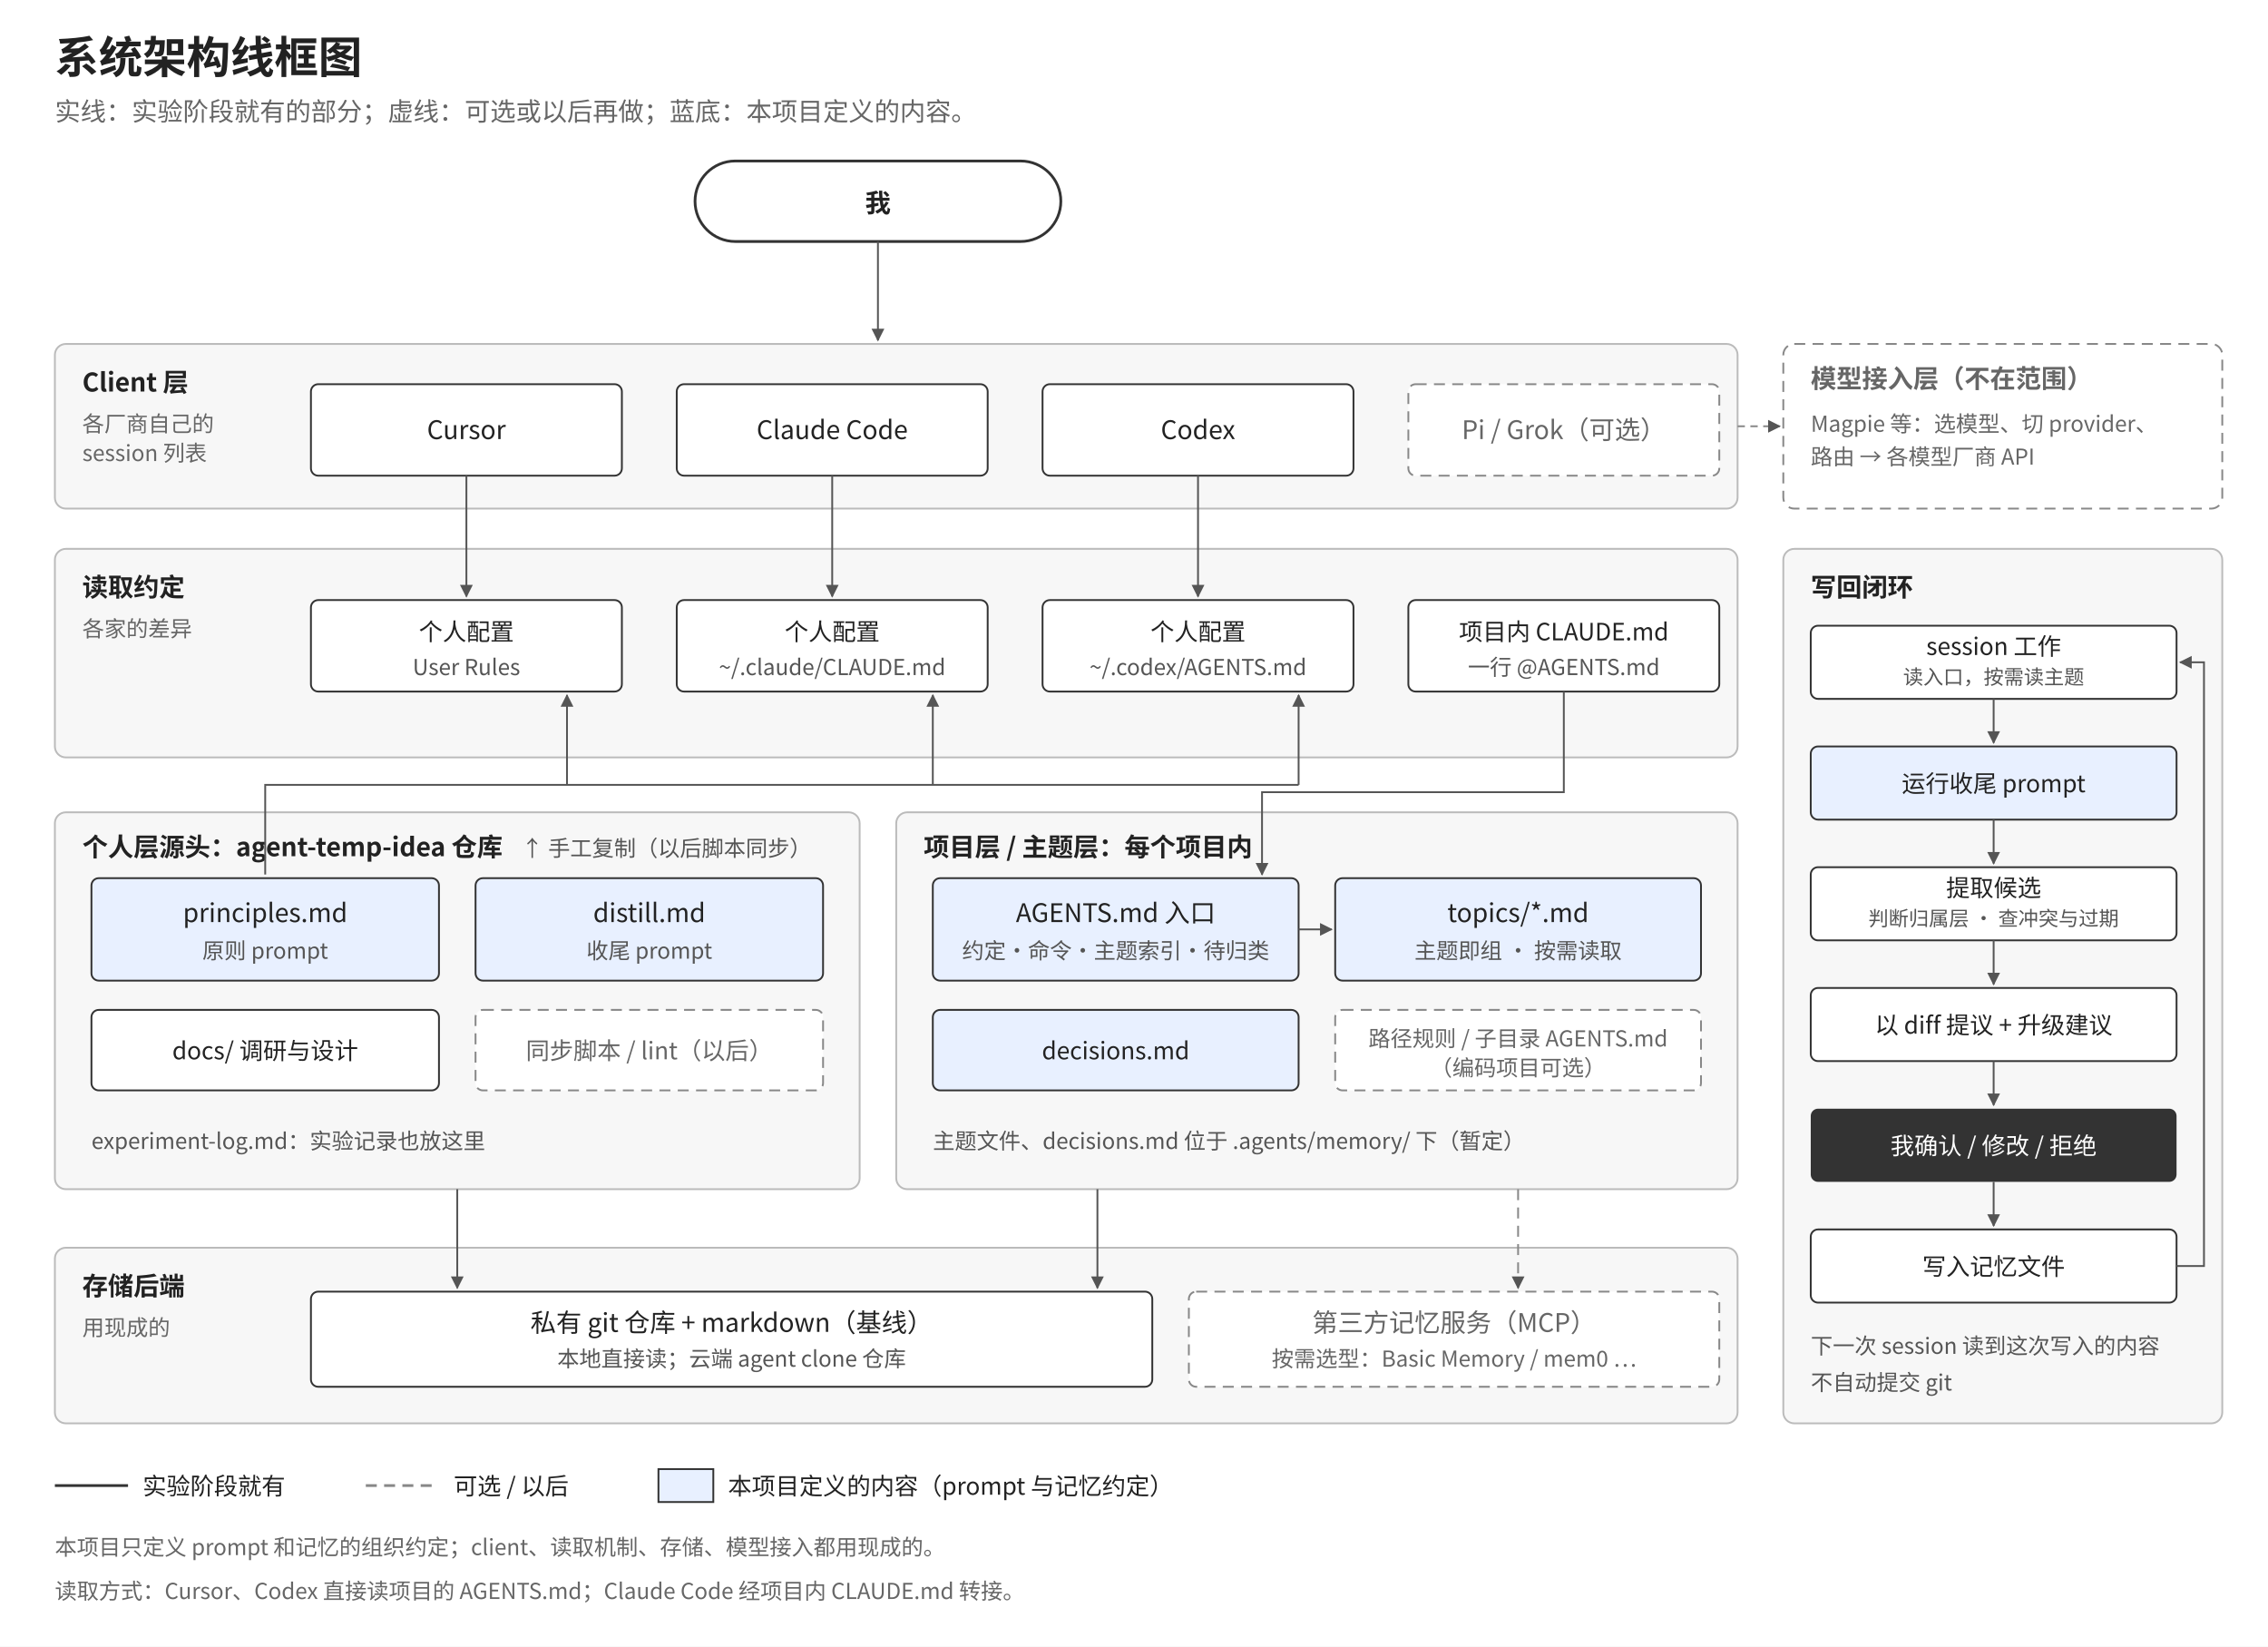
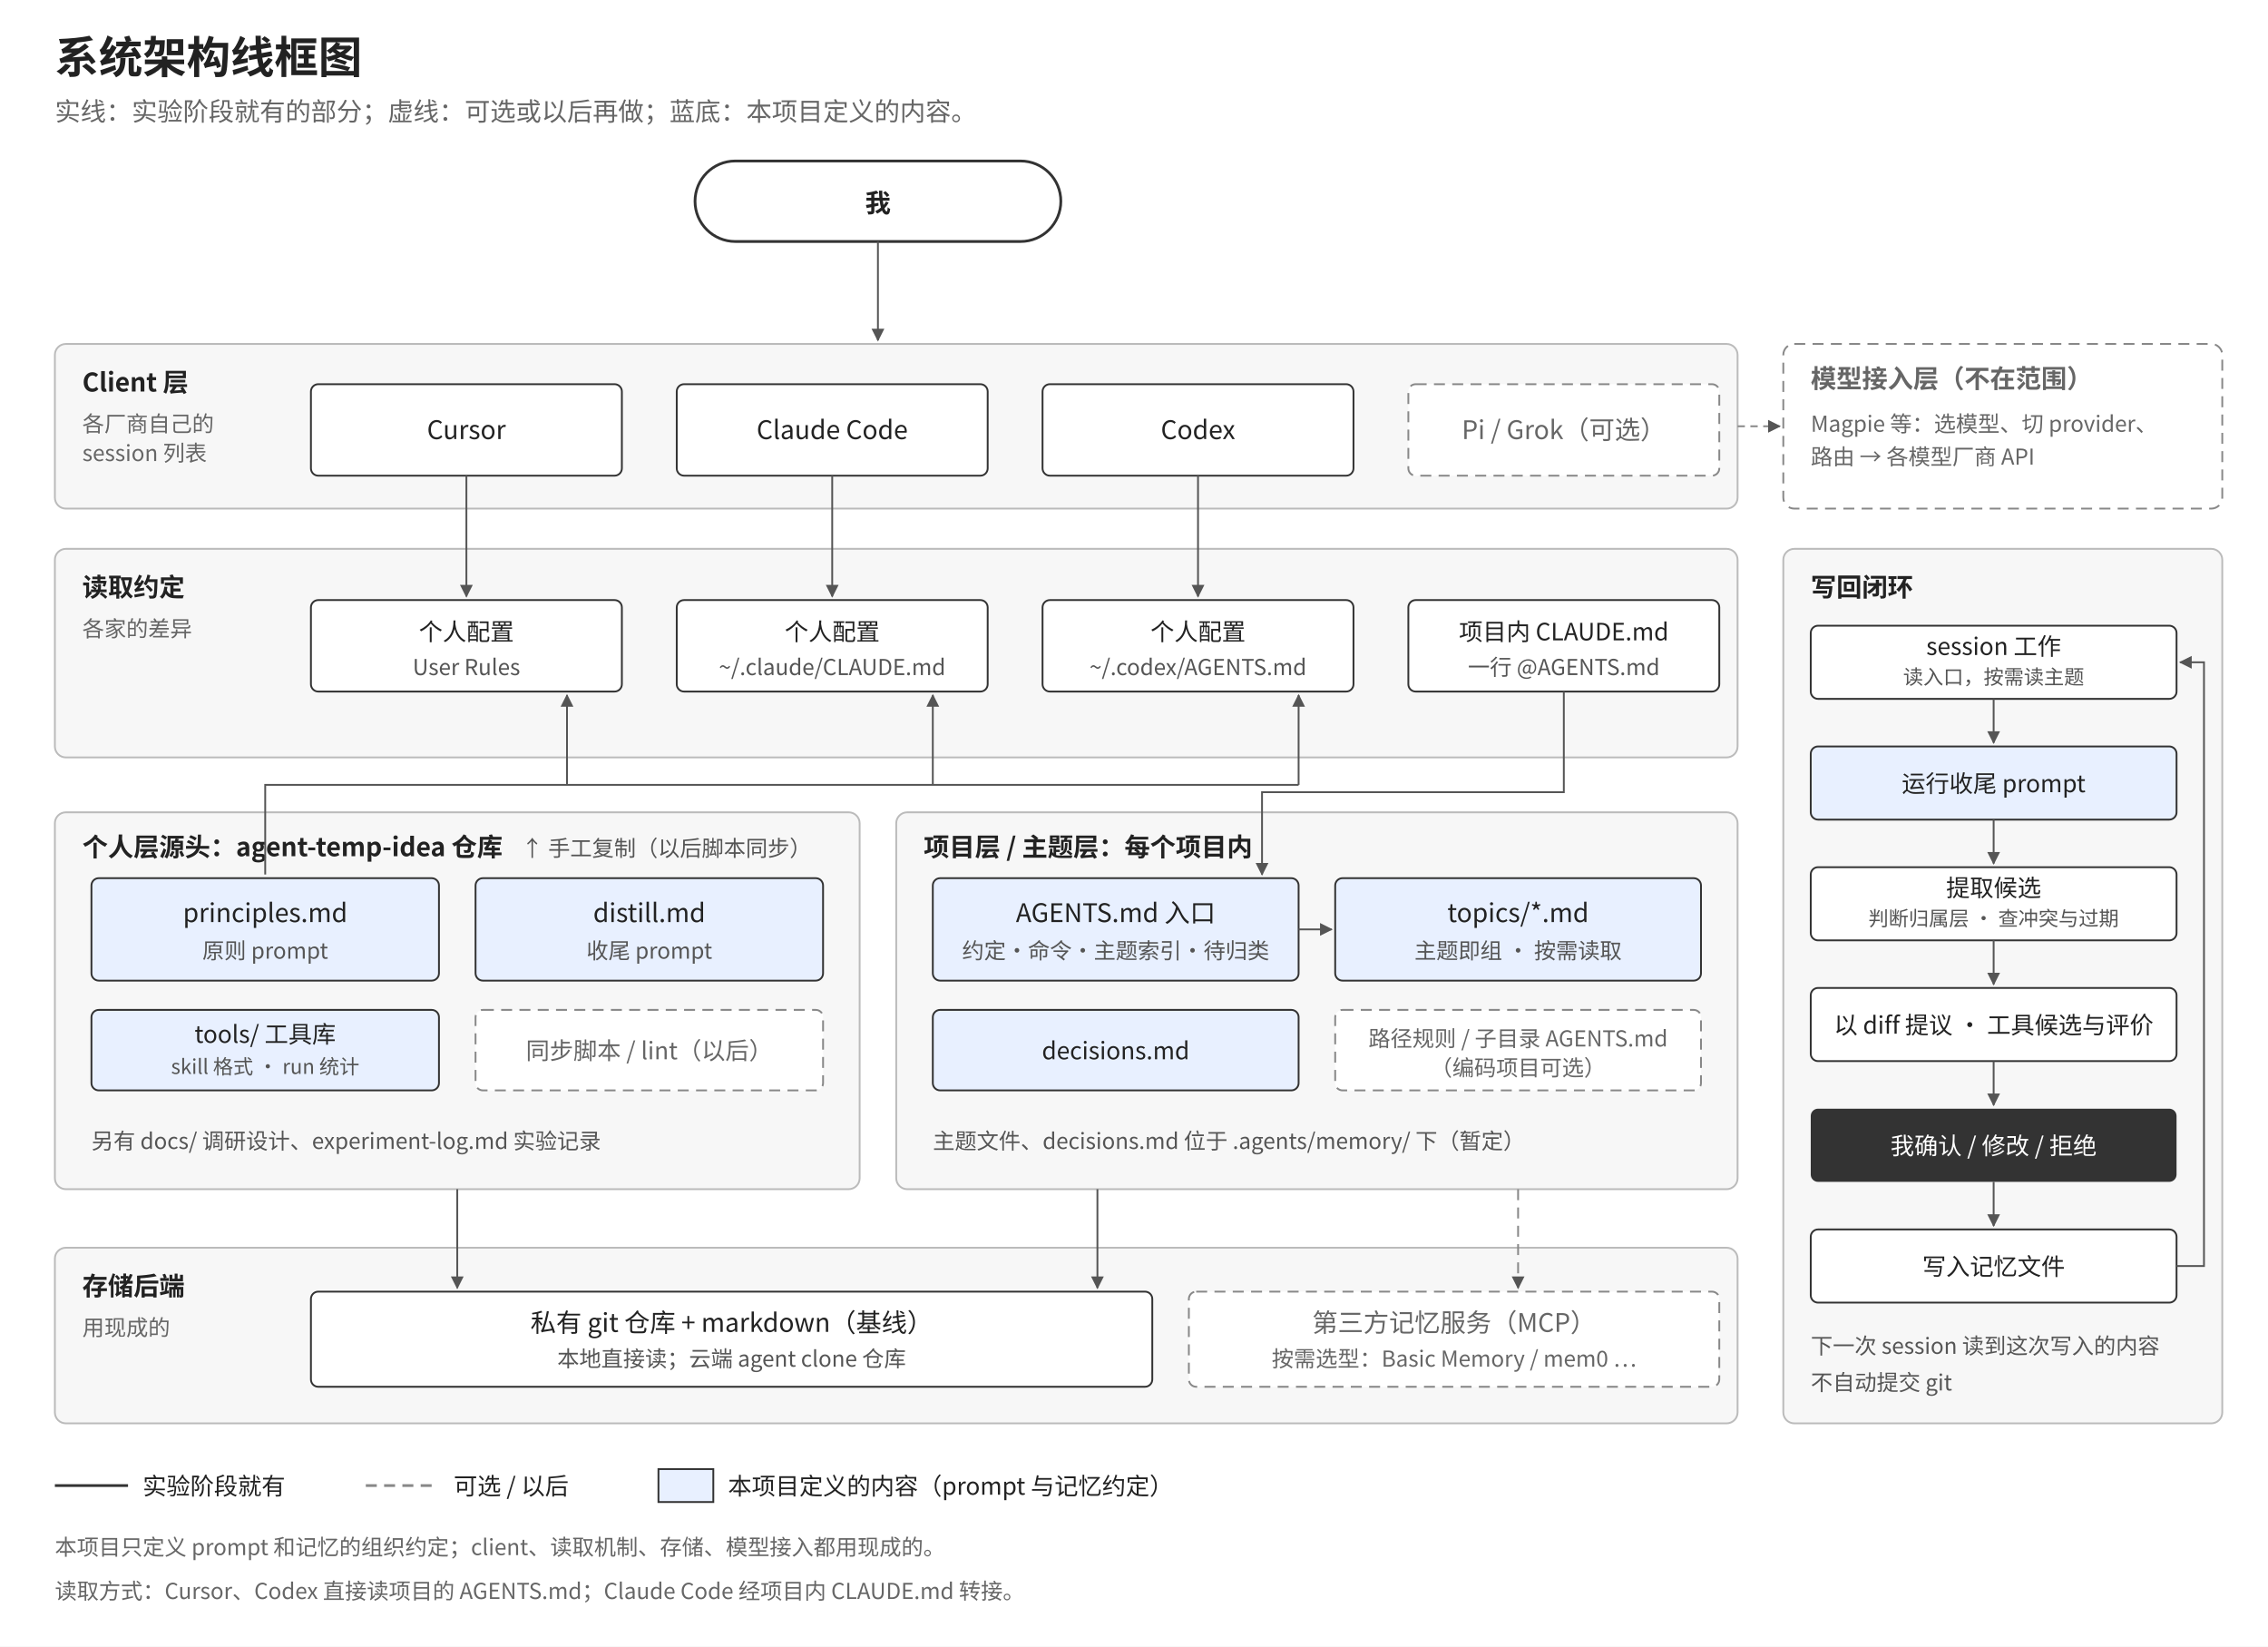
<svg xmlns="http://www.w3.org/2000/svg" width="1240" height="900" viewBox="0 0 1240 900" font-family="PingFang SC, Microsoft YaHei, Noto Sans CJK SC, WenQuanYi Zen Hei, sans-serif" font-size="14" fill="#222">
  <defs>
    <marker id="ar" viewBox="0 0 10 10" refX="9" refY="5" markerWidth="7" markerHeight="7" orient="auto">
      <path d="M0,0 L10,5 L0,10 z" fill="#555" />
    </marker>
  </defs>
  <rect width="1240" height="900" fill="#fff" />
  <text x="30" y="40" font-size="24" font-weight="bold">系统架构线框图</text>
  <text x="30" y="66" fill="#666">实线：实验阶段就有的部分；虚线：可选或以后再做；蓝底：本项目定义的内容。</text>
  <rect x="380" y="88" width="200" height="44" rx="22" fill="none" stroke="#333" stroke-width="1.5" />
  <text x="480" y="116" text-anchor="middle" font-weight="bold">我</text>
  <line x1="480" y1="132" x2="480" y2="186" stroke="#555" marker-end="url(#ar)" />
  <rect x="30" y="188" width="920" height="90" rx="6" fill="#f7f7f7" stroke="#bbb" />
  <text x="45" y="214" font-weight="bold">Client 层</text>
  <text x="45" y="236" fill="#666" font-size="12">各厂商自己的</text>
  <text x="45" y="252" fill="#666" font-size="12">session 列表</text>
  <rect x="170" y="210" width="170" height="50" rx="4" fill="#fff" stroke="#333" />
  <text x="255" y="240" text-anchor="middle">Cursor</text>
  <rect x="370" y="210" width="170" height="50" rx="4" fill="#fff" stroke="#333" />
  <text x="455" y="240" text-anchor="middle">Claude Code</text>
  <rect x="570" y="210" width="170" height="50" rx="4" fill="#fff" stroke="#333" />
  <text x="655" y="240" text-anchor="middle">Codex</text>
  <rect x="770" y="210" width="170" height="50" rx="4" fill="#fff" stroke="#888" stroke-dasharray="6 4" />
  <text x="855" y="240" text-anchor="middle" fill="#666">Pi / Grok（可选）</text>
  <rect x="30" y="300" width="920" height="114" rx="6" fill="#f7f7f7" stroke="#bbb" />
  <text x="45" y="326" font-weight="bold">读取约定</text>
  <text x="45" y="348" fill="#666" font-size="12">各家的差异</text>
  <rect x="170" y="328" width="170" height="50" rx="4" fill="#fff" stroke="#333" />
  <text x="255" y="350" text-anchor="middle" font-size="13">个人配置</text>
  <text x="255" y="369" text-anchor="middle" font-size="12" fill="#555">User Rules</text>
  <rect x="370" y="328" width="170" height="50" rx="4" fill="#fff" stroke="#333" />
  <text x="455" y="350" text-anchor="middle" font-size="13">个人配置</text>
  <text x="455" y="369" text-anchor="middle" font-size="12" fill="#555">~/.claude/CLAUDE.md</text>
  <rect x="570" y="328" width="170" height="50" rx="4" fill="#fff" stroke="#333" />
  <text x="655" y="350" text-anchor="middle" font-size="13">个人配置</text>
  <text x="655" y="369" text-anchor="middle" font-size="12" fill="#555">~/.codex/AGENTS.md</text>
  <rect x="770" y="328" width="170" height="50" rx="4" fill="#fff" stroke="#333" />
  <text x="855" y="350" text-anchor="middle" font-size="13">项目内 CLAUDE.md</text>
  <text x="855" y="369" text-anchor="middle" font-size="12" fill="#555">一行 @AGENTS.md</text>
  <rect x="30" y="444" width="440" height="206" rx="6" fill="#f7f7f7" stroke="#bbb" />
  <text x="45" y="468" font-weight="bold">个人层源头：agent-temp-idea 仓库</text>
  <rect x="50" y="480" width="190" height="56" rx="4" fill="#e8f0ff" stroke="#333" />
  <text x="145" y="504" text-anchor="middle">principles.md</text>
  <text x="145" y="524" text-anchor="middle" font-size="12" fill="#555">原则 prompt</text>
  <rect x="260" y="480" width="190" height="56" rx="4" fill="#e8f0ff" stroke="#333" />
  <text x="355" y="504" text-anchor="middle">distill.md</text>
  <text x="355" y="524" text-anchor="middle" font-size="12" fill="#555">收尾 prompt</text>
-   <rect x="50" y="552" width="190" height="44" rx="4" fill="#fff" stroke="#333" />
-   <text x="145" y="579" text-anchor="middle" font-size="13">docs/ 调研与设计</text>
+   <rect x="50" y="552" width="190" height="44" rx="4" fill="#e8f0ff" stroke="#333" />
+   <text x="145" y="570" text-anchor="middle" font-size="13">tools/ 工具库</text>
+   <text x="145" y="587" text-anchor="middle" font-size="11" fill="#555">skill 格式 · run 统计</text>
  <rect x="260" y="552" width="190" height="44" rx="4" fill="#fff" stroke="#888" stroke-dasharray="6 4" />
  <text x="355" y="579" text-anchor="middle" font-size="13" fill="#666">同步脚本 / lint（以后）</text>
-   <text x="50" y="628" fill="#555" font-size="12">experiment-log.md：实验记录也放这里</text>
+   <text x="50" y="628" fill="#555" font-size="12">另有 docs/ 调研设计、experiment-log.md 实验记录</text>
  <rect x="490" y="444" width="460" height="206" rx="6" fill="#f7f7f7" stroke="#bbb" />
  <text x="505" y="468" font-weight="bold">项目层 / 主题层：每个项目内</text>
  <rect x="510" y="480" width="200" height="56" rx="4" fill="#e8f0ff" stroke="#333" />
  <text x="610" y="504" text-anchor="middle">AGENTS.md 入口</text>
  <text x="610" y="524" text-anchor="middle" font-size="12" fill="#555">约定·命令·主题索引·待归类</text>
  <rect x="730" y="480" width="200" height="56" rx="4" fill="#e8f0ff" stroke="#333" />
  <text x="830" y="504" text-anchor="middle">topics/*.md</text>
  <text x="830" y="524" text-anchor="middle" font-size="12" fill="#555">主题即组 · 按需读取</text>
  <line x1="710" y1="508" x2="728" y2="508" stroke="#555" marker-end="url(#ar)" />
  <rect x="510" y="552" width="200" height="44" rx="4" fill="#e8f0ff" stroke="#333" />
  <text x="610" y="579" text-anchor="middle" font-size="13">decisions.md</text>
  <rect x="730" y="552" width="200" height="44" rx="4" fill="#fff" stroke="#888" stroke-dasharray="6 4" />
  <text x="830" y="572" text-anchor="middle" font-size="12" fill="#666">路径规则 / 子目录 AGENTS.md</text>
  <text x="830" y="588" text-anchor="middle" font-size="12" fill="#666">（编码项目可选）</text>
  <text x="510" y="628" fill="#555" font-size="12">主题文件、decisions.md 位于 .agents/memory/ 下（暂定）</text>
  <rect x="30" y="682" width="920" height="96" rx="6" fill="#f7f7f7" stroke="#bbb" />
  <text x="45" y="708" font-weight="bold">存储后端</text>
  <text x="45" y="730" fill="#666" font-size="12">用现成的</text>
  <rect x="170" y="706" width="460" height="52" rx="4" fill="#fff" stroke="#333" />
  <text x="400" y="728" text-anchor="middle">私有 git 仓库 + markdown（基线）</text>
  <text x="400" y="747" text-anchor="middle" font-size="12" fill="#555">本地直接读；云端 agent clone 仓库</text>
  <rect x="650" y="706" width="290" height="52" rx="4" fill="#fff" stroke="#888" stroke-dasharray="6 4" />
  <text x="795" y="728" text-anchor="middle" fill="#666">第三方记忆服务（MCP）</text>
  <text x="795" y="747" text-anchor="middle" font-size="12" fill="#666">按需选型：Basic Memory / mem0 …</text>
  <rect x="975" y="188" width="240" height="90" rx="6" fill="none" stroke="#888" stroke-dasharray="6 4" />
  <text x="990" y="212" font-weight="bold" fill="#666">模型接入层（不在范围）</text>
  <text x="990" y="236" font-size="12" fill="#666">Magpie 等：选模型、切 provider、</text>
  <text x="990" y="254" font-size="12" fill="#666">路由 → 各模型厂商 API</text>
  <line x1="950" y1="233" x2="973" y2="233" stroke="#888" stroke-dasharray="4 3" marker-end="url(#ar)" />
  <rect x="975" y="300" width="240" height="478" rx="6" fill="#f7f7f7" stroke="#bbb" />
  <text x="990" y="326" font-weight="bold">写回闭环</text>
  <rect x="990" y="342" width="200" height="40" rx="4" fill="#fff" stroke="#333" />
  <text x="1090" y="358" text-anchor="middle" font-size="13">session 工作</text>
  <text x="1090" y="374" text-anchor="middle" font-size="11" fill="#555">读入口，按需读主题</text>
  <rect x="990" y="408" width="200" height="40" rx="4" fill="#e8f0ff" stroke="#333" />
  <text x="1090" y="433" text-anchor="middle" font-size="13">运行收尾 prompt</text>
  <rect x="990" y="474" width="200" height="40" rx="4" fill="#fff" stroke="#333" />
  <text x="1090" y="490" text-anchor="middle" font-size="13">提取候选</text>
  <text x="1090" y="506" text-anchor="middle" font-size="11" fill="#555">判断归属层 · 查冲突与过期</text>
  <rect x="990" y="540" width="200" height="40" rx="4" fill="#fff" stroke="#333" />
-   <text x="1090" y="565" text-anchor="middle" font-size="13">以 diff 提议 + 升级建议</text>
+   <text x="1090" y="565" text-anchor="middle" font-size="13">以 diff 提议 · 工具候选与评价</text>
  <rect x="990" y="606" width="200" height="40" rx="4" fill="#333" />
  <text x="1090" y="631" text-anchor="middle" font-size="13" fill="#fff">我确认 / 修改 / 拒绝</text>
  <rect x="990" y="672" width="200" height="40" rx="4" fill="#fff" stroke="#333" />
  <text x="1090" y="697" text-anchor="middle" font-size="13">写入记忆文件</text>
  <line x1="1090" y1="382" x2="1090" y2="406" stroke="#555" marker-end="url(#ar)" />
  <line x1="1090" y1="448" x2="1090" y2="472" stroke="#555" marker-end="url(#ar)" />
  <line x1="1090" y1="514" x2="1090" y2="538" stroke="#555" marker-end="url(#ar)" />
  <line x1="1090" y1="580" x2="1090" y2="604" stroke="#555" marker-end="url(#ar)" />
  <line x1="1090" y1="646" x2="1090" y2="670" stroke="#555" marker-end="url(#ar)" />
  <polyline points="1190,692 1205,692 1205,362 1192,362" fill="none" stroke="#555" marker-end="url(#ar)" />
  <text x="990" y="740" font-size="12" fill="#555">下一次 session 读到这次写入的内容</text>
  <text x="990" y="760" font-size="12" fill="#555">不自动提交 git</text>
  <line x1="255" y1="260" x2="255" y2="326" stroke="#555" marker-end="url(#ar)" />
  <line x1="455" y1="260" x2="455" y2="326" stroke="#555" marker-end="url(#ar)" />
  <line x1="655" y1="260" x2="655" y2="326" stroke="#555" marker-end="url(#ar)" />
  <polyline points="145,478 145,429 710,429" fill="none" stroke="#555" />
  <line x1="310" y1="429" x2="310" y2="380" stroke="#555" marker-end="url(#ar)" />
  <line x1="510" y1="429" x2="510" y2="380" stroke="#555" marker-end="url(#ar)" />
  <line x1="710" y1="429" x2="710" y2="380" stroke="#555" marker-end="url(#ar)" />
  <text x="285" y="468" fill="#555" font-size="12">↑ 手工复制（以后脚本同步）</text>
  <polyline points="855,378 855,433 690,433 690,478" fill="none" stroke="#555" marker-end="url(#ar)" />
  <line x1="250" y1="650" x2="250" y2="704" stroke="#555" marker-end="url(#ar)" />
  <line x1="600" y1="650" x2="600" y2="704" stroke="#555" marker-end="url(#ar)" />
  <line x1="830" y1="650" x2="830" y2="704" stroke="#888" stroke-dasharray="6 4" marker-end="url(#ar)" />
  <line x1="30" y1="812" x2="70" y2="812" stroke="#333" stroke-width="1.5" />
  <text x="78" y="817" font-size="13">实验阶段就有</text>
  <line x1="200" y1="812" x2="240" y2="812" stroke="#888" stroke-width="1.5" stroke-dasharray="6 4" />
  <text x="248" y="817" font-size="13">可选 / 以后</text>
  <rect x="360" y="803" width="30" height="18" fill="#e8f0ff" stroke="#333" />
  <text x="398" y="817" font-size="13">本项目定义的内容（prompt 与记忆约定）</text>
  <text x="30" y="850" font-size="12" fill="#666">本项目只定义 prompt 和记忆的组织约定；client、读取机制、存储、模型接入都用现成的。</text>
  <text x="30" y="874" font-size="12" fill="#666">读取方式：Cursor、Codex 直接读项目的 AGENTS.md；Claude Code 经项目内 CLAUDE.md 转接。</text>
</svg>
